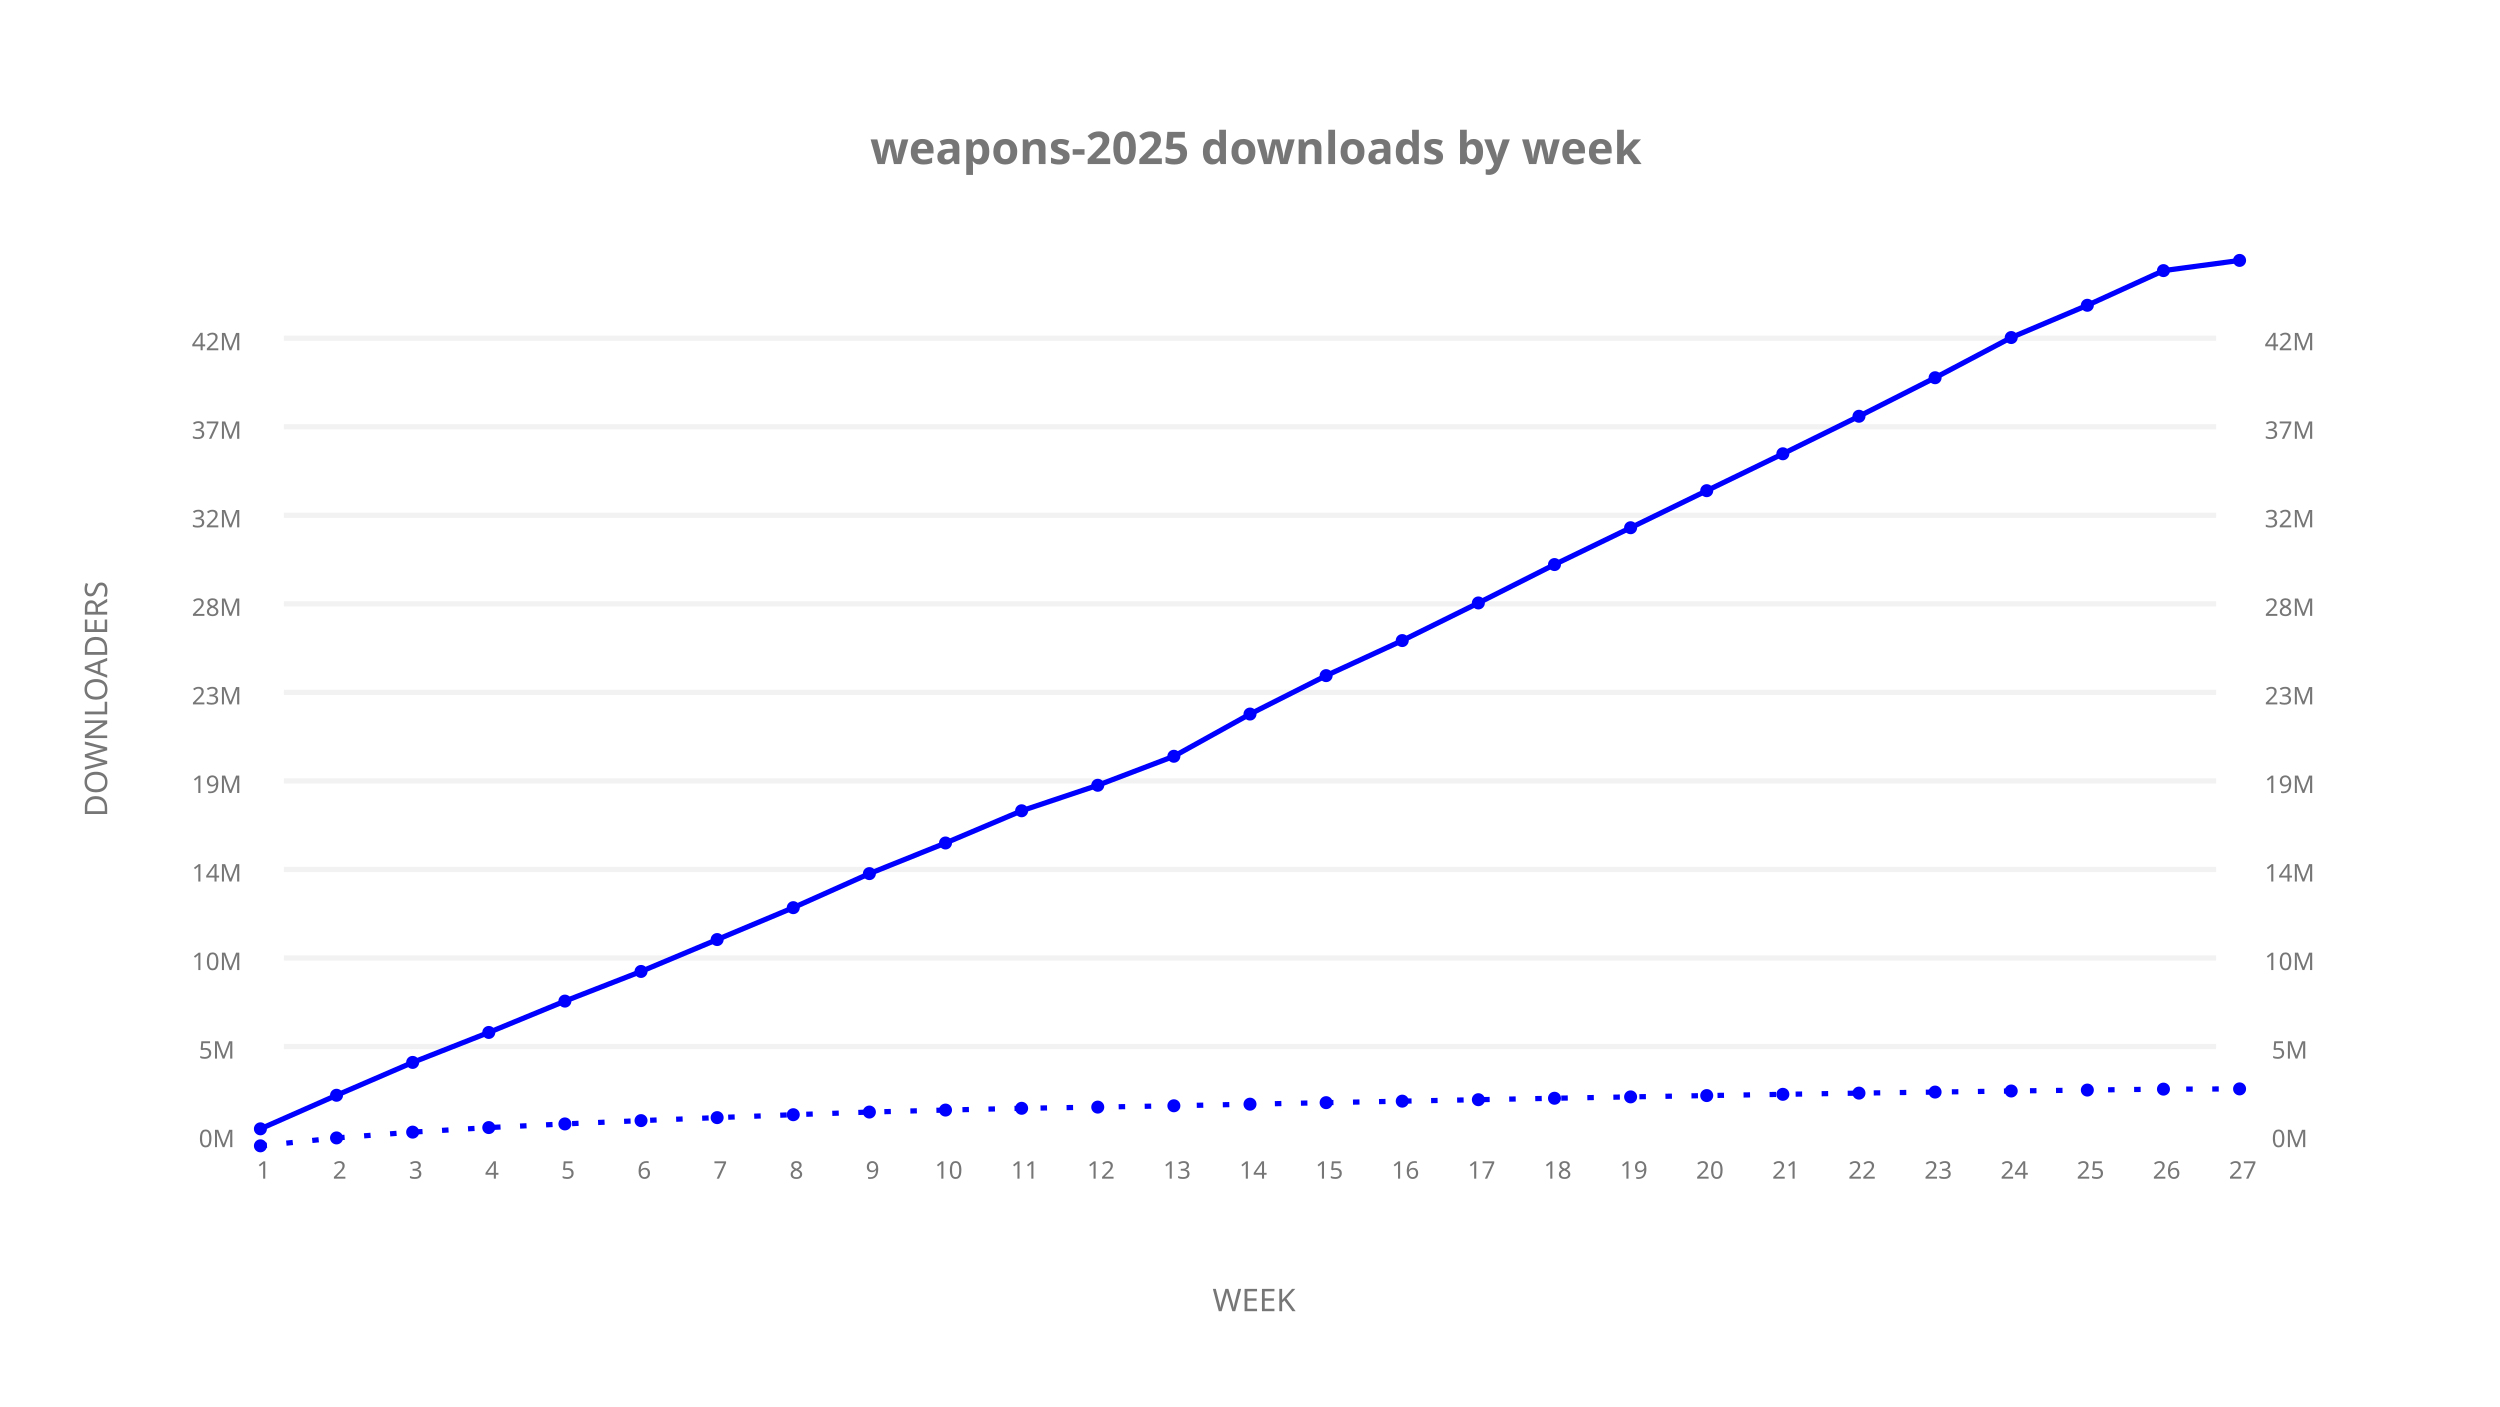
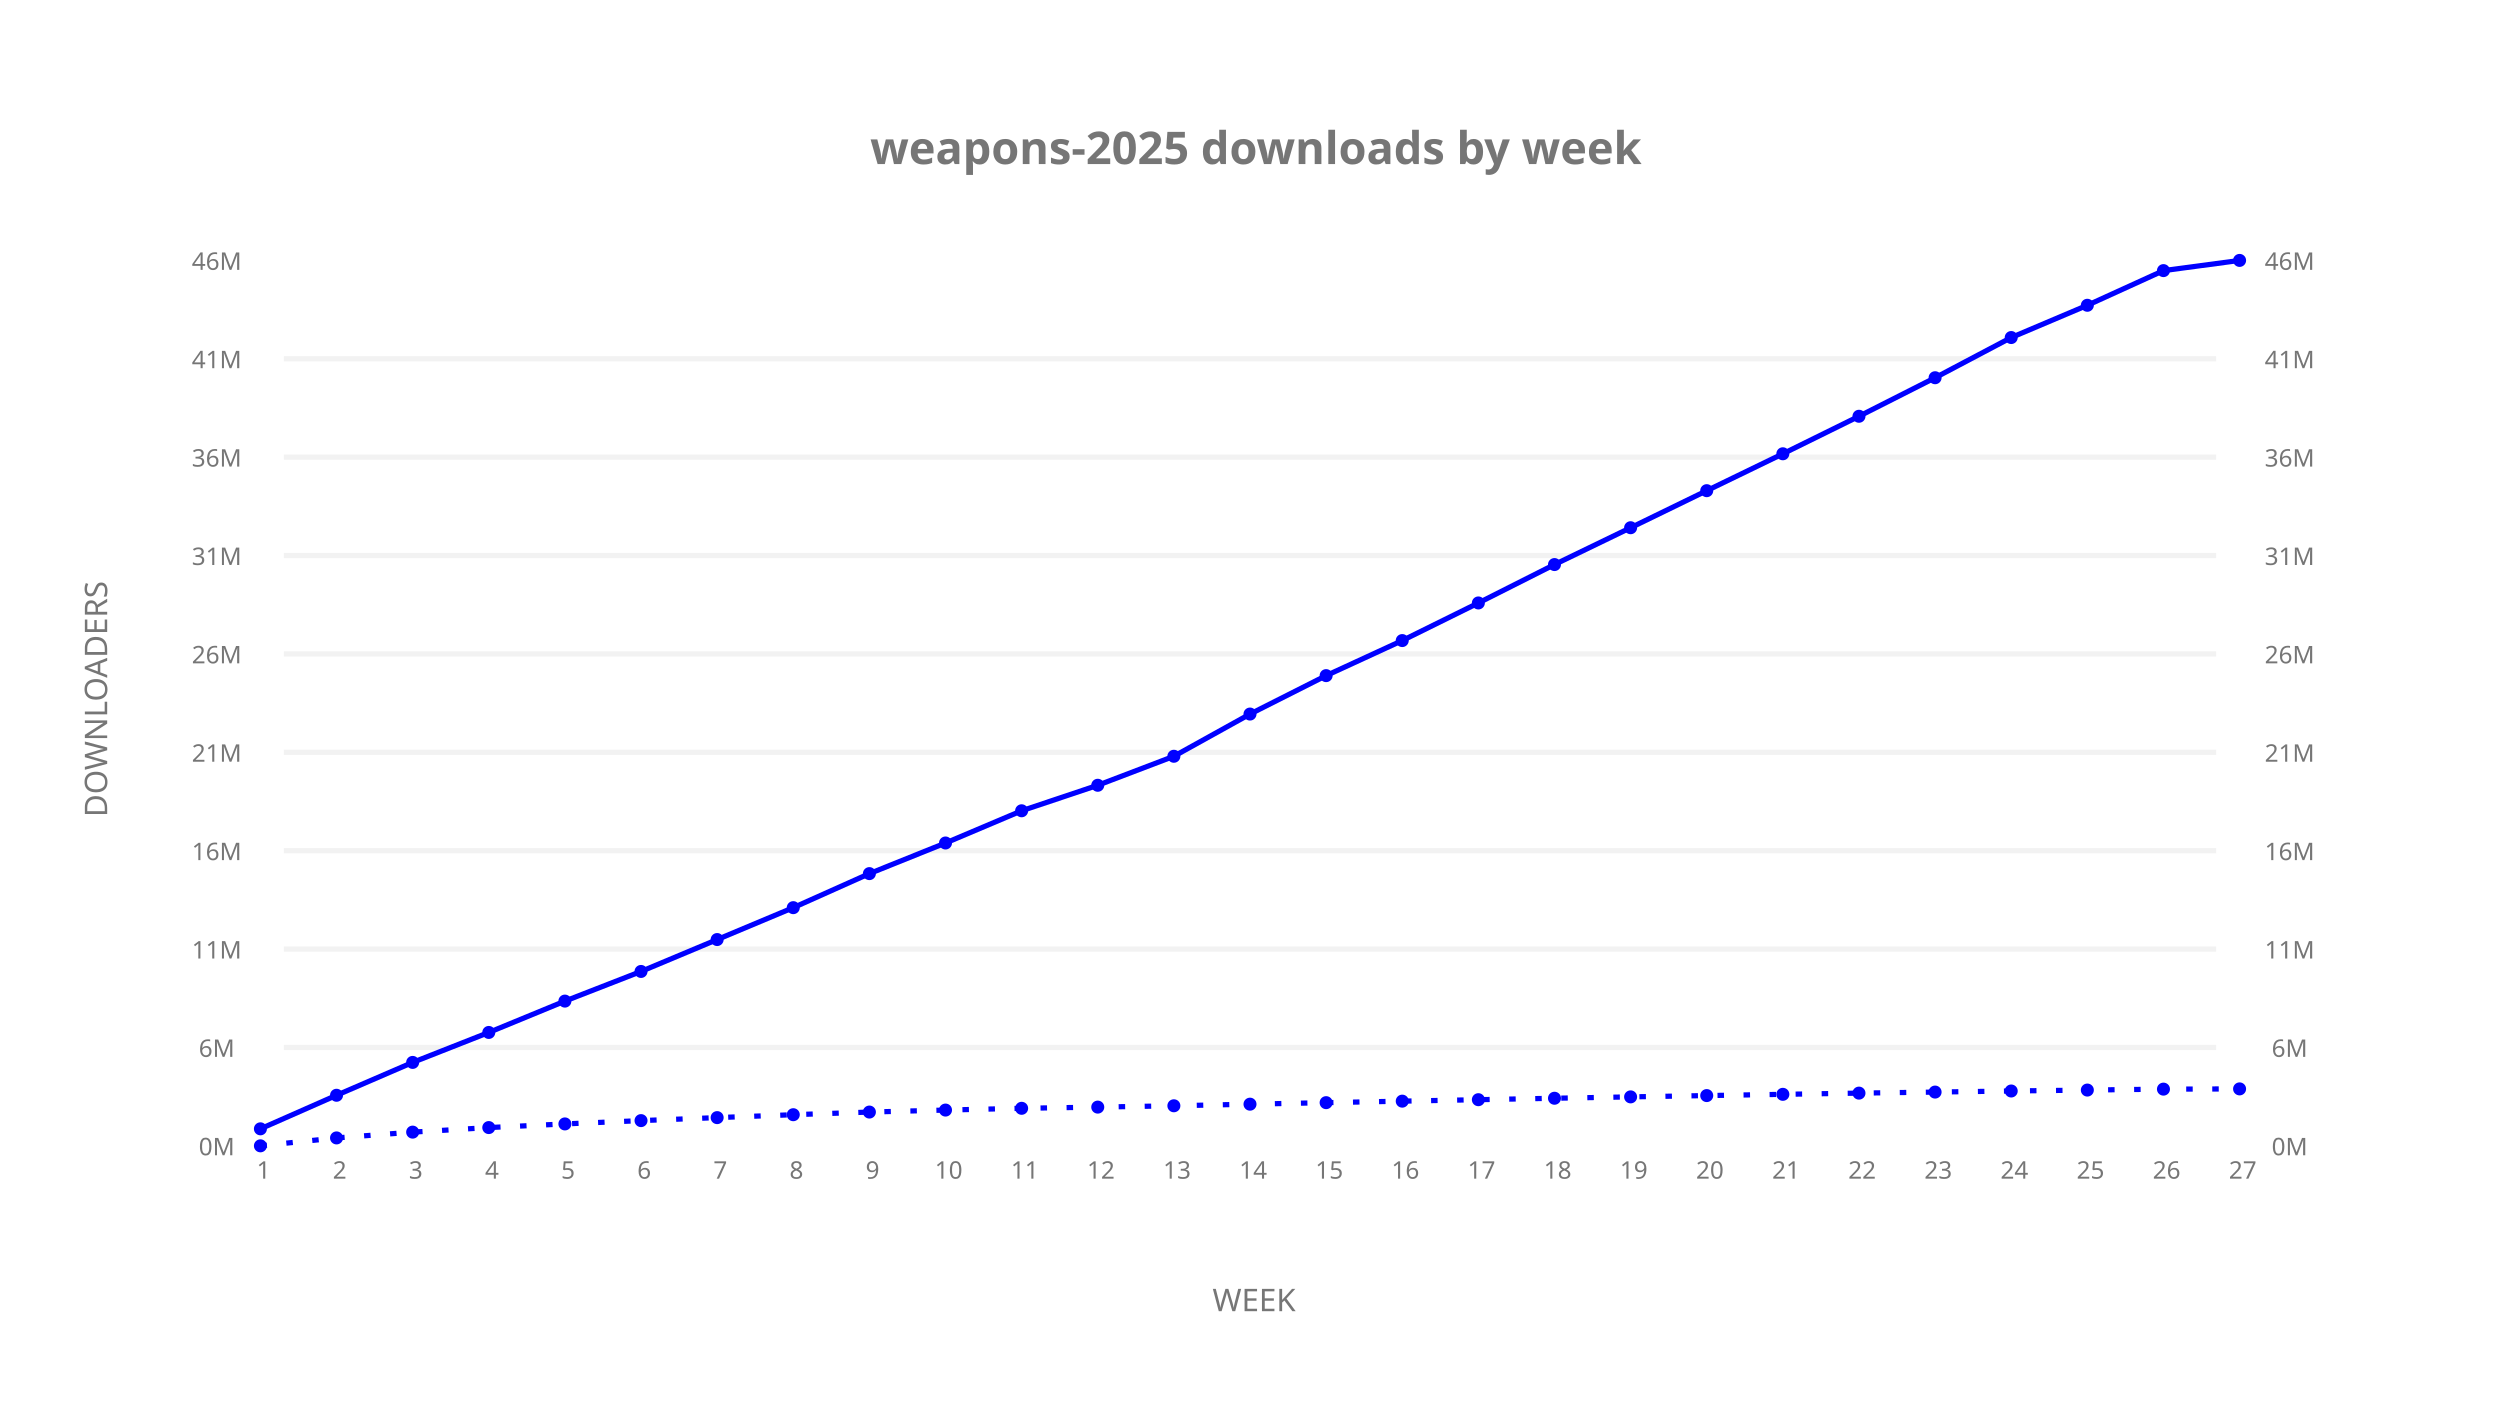
<svg xmlns="http://www.w3.org/2000/svg" xml:space="preserve" id="weapons-2025-downloads-by-week-weapons-2025-week" x="0px" y="0px" width="1920px" height="1080px" viewBox="0 0 1920 1080" enable-background="new 0 0 1920 1080" role="img">
  <g id="annotations">
    <text x="960" y="126" font-family="Atkinson Hyperlegible" font-size="26pt" text-anchor="middle" text-align="center" font-weight="600" font-style="normal" style="fill:rgb(118,118,118); fill-opacity:1; stroke:rgb(118,118,118); stroke-opacity:0; stroke-width:0.5"> weapons-2025 downloads by week</text>
    <g id="axes-lines">
      <text x="960" y="1007" font-family="Atkinson Hyperlegible" font-size="18pt" text-anchor="middle" text-align="center" font-weight="500" font-style="normal" style="fill:rgb(118,118,118); fill-opacity:1; stroke:rgb(118,118,118); stroke-opacity:0; stroke-width:0.5"> WEEK</text>
      <text x="73" y="540" font-family="Atkinson Hyperlegible" font-size="18pt" text-anchor="middle" text-align="center" dominant-baseline="central" font-weight="500" font-style="normal" style="fill:rgb(118,118,118); fill-opacity:1; stroke:rgb(118,118,118); stroke-opacity:0; stroke-width:0.5" transform="rotate(-90,73,540)"> DOWNLOADERS</text>
    </g>
    <g id="tic-y-label-lines">
-       <line x1="218" y1="803.755" x2="1702" y2="803.755" style="fill:rgb(0,0,255); fill-opacity:0; stroke:rgb(242,242,242); stroke-opacity:1; stroke-width:4" />
-       <line x1="218" y1="735.755" x2="1702" y2="735.755" style="fill:rgb(0,0,255); fill-opacity:0; stroke:rgb(242,242,242); stroke-opacity:1; stroke-width:4" />
-       <line x1="218" y1="667.755" x2="1702" y2="667.755" style="fill:rgb(0,0,255); fill-opacity:0; stroke:rgb(242,242,242); stroke-opacity:1; stroke-width:4" />
-       <line x1="218" y1="599.755" x2="1702" y2="599.755" style="fill:rgb(0,0,255); fill-opacity:0; stroke:rgb(242,242,242); stroke-opacity:1; stroke-width:4" />
-       <line x1="218" y1="531.755" x2="1702" y2="531.755" style="fill:rgb(0,0,255); fill-opacity:0; stroke:rgb(242,242,242); stroke-opacity:1; stroke-width:4" />
-       <line x1="218" y1="463.755" x2="1702" y2="463.755" style="fill:rgb(0,0,255); fill-opacity:0; stroke:rgb(242,242,242); stroke-opacity:1; stroke-width:4" />
-       <line x1="218" y1="395.755" x2="1702" y2="395.755" style="fill:rgb(0,0,255); fill-opacity:0; stroke:rgb(242,242,242); stroke-opacity:1; stroke-width:4" />
-       <line x1="218" y1="327.755" x2="1702" y2="327.755" style="fill:rgb(0,0,255); fill-opacity:0; stroke:rgb(242,242,242); stroke-opacity:1; stroke-width:4" />
-       <line x1="218" y1="259.755" x2="1702" y2="259.755" style="fill:rgb(0,0,255); fill-opacity:0; stroke:rgb(242,242,242); stroke-opacity:1; stroke-width:4" />
+       <line x1="218" y1="804.444" x2="1702" y2="804.444" style="fill:rgb(0,0,255); fill-opacity:0; stroke:rgb(242,242,242); stroke-opacity:1; stroke-width:4" />
+       <line x1="218" y1="728.889" x2="1702" y2="728.889" style="fill:rgb(0,0,255); fill-opacity:0; stroke:rgb(242,242,242); stroke-opacity:1; stroke-width:4" />
+       <line x1="218" y1="653.333" x2="1702" y2="653.333" style="fill:rgb(0,0,255); fill-opacity:0; stroke:rgb(242,242,242); stroke-opacity:1; stroke-width:4" />
+       <line x1="218" y1="577.778" x2="1702" y2="577.778" style="fill:rgb(0,0,255); fill-opacity:0; stroke:rgb(242,242,242); stroke-opacity:1; stroke-width:4" />
+       <line x1="218" y1="502.222" x2="1702" y2="502.222" style="fill:rgb(0,0,255); fill-opacity:0; stroke:rgb(242,242,242); stroke-opacity:1; stroke-width:4" />
+       <line x1="218" y1="426.667" x2="1702" y2="426.667" style="fill:rgb(0,0,255); fill-opacity:0; stroke:rgb(242,242,242); stroke-opacity:1; stroke-width:4" />
+       <line x1="218" y1="351.111" x2="1702" y2="351.111" style="fill:rgb(0,0,255); fill-opacity:0; stroke:rgb(242,242,242); stroke-opacity:1; stroke-width:4" />
+       <line x1="218" y1="275.556" x2="1702" y2="275.556" style="fill:rgb(0,0,255); fill-opacity:0; stroke:rgb(242,242,242); stroke-opacity:1; stroke-width:4" />
    </g>
    <g id="tic-x-labels">
      <text x="200" y="898" font-family="Atkinson Hyperlegible" font-size="14pt" text-anchor="middle" text-align="center" dominant-baseline="central" font-weight="400" font-style="normal" style="fill:rgb(118,118,118); fill-opacity:1; stroke:rgb(118,118,118); stroke-opacity:0; stroke-width:0.5"> 1</text>
      <text x="258.462" y="898" font-family="Atkinson Hyperlegible" font-size="14pt" text-anchor="middle" text-align="center" dominant-baseline="central" font-weight="400" font-style="normal" style="fill:rgb(118,118,118); fill-opacity:1; stroke:rgb(118,118,118); stroke-opacity:0; stroke-width:0.5"> 2</text>
      <text x="316.923" y="898" font-family="Atkinson Hyperlegible" font-size="14pt" text-anchor="middle" text-align="center" dominant-baseline="central" font-weight="400" font-style="normal" style="fill:rgb(118,118,118); fill-opacity:1; stroke:rgb(118,118,118); stroke-opacity:0; stroke-width:0.5"> 3</text>
      <text x="375.385" y="898" font-family="Atkinson Hyperlegible" font-size="14pt" text-anchor="middle" text-align="center" dominant-baseline="central" font-weight="400" font-style="normal" style="fill:rgb(118,118,118); fill-opacity:1; stroke:rgb(118,118,118); stroke-opacity:0; stroke-width:0.5"> 4</text>
      <text x="433.846" y="898" font-family="Atkinson Hyperlegible" font-size="14pt" text-anchor="middle" text-align="center" dominant-baseline="central" font-weight="400" font-style="normal" style="fill:rgb(118,118,118); fill-opacity:1; stroke:rgb(118,118,118); stroke-opacity:0; stroke-width:0.5"> 5</text>
      <text x="492.308" y="898" font-family="Atkinson Hyperlegible" font-size="14pt" text-anchor="middle" text-align="center" dominant-baseline="central" font-weight="400" font-style="normal" style="fill:rgb(118,118,118); fill-opacity:1; stroke:rgb(118,118,118); stroke-opacity:0; stroke-width:0.5"> 6</text>
      <text x="550.769" y="898" font-family="Atkinson Hyperlegible" font-size="14pt" text-anchor="middle" text-align="center" dominant-baseline="central" font-weight="400" font-style="normal" style="fill:rgb(118,118,118); fill-opacity:1; stroke:rgb(118,118,118); stroke-opacity:0; stroke-width:0.5"> 7</text>
      <text x="609.231" y="898" font-family="Atkinson Hyperlegible" font-size="14pt" text-anchor="middle" text-align="center" dominant-baseline="central" font-weight="400" font-style="normal" style="fill:rgb(118,118,118); fill-opacity:1; stroke:rgb(118,118,118); stroke-opacity:0; stroke-width:0.5"> 8</text>
      <text x="667.692" y="898" font-family="Atkinson Hyperlegible" font-size="14pt" text-anchor="middle" text-align="center" dominant-baseline="central" font-weight="400" font-style="normal" style="fill:rgb(118,118,118); fill-opacity:1; stroke:rgb(118,118,118); stroke-opacity:0; stroke-width:0.5"> 9</text>
      <text x="726.154" y="898" font-family="Atkinson Hyperlegible" font-size="14pt" text-anchor="middle" text-align="center" dominant-baseline="central" font-weight="400" font-style="normal" style="fill:rgb(118,118,118); fill-opacity:1; stroke:rgb(118,118,118); stroke-opacity:0; stroke-width:0.5"> 10</text>
      <text x="784.615" y="898" font-family="Atkinson Hyperlegible" font-size="14pt" text-anchor="middle" text-align="center" dominant-baseline="central" font-weight="400" font-style="normal" style="fill:rgb(118,118,118); fill-opacity:1; stroke:rgb(118,118,118); stroke-opacity:0; stroke-width:0.5"> 11</text>
      <text x="843.077" y="898" font-family="Atkinson Hyperlegible" font-size="14pt" text-anchor="middle" text-align="center" dominant-baseline="central" font-weight="400" font-style="normal" style="fill:rgb(118,118,118); fill-opacity:1; stroke:rgb(118,118,118); stroke-opacity:0; stroke-width:0.5"> 12</text>
      <text x="901.538" y="898" font-family="Atkinson Hyperlegible" font-size="14pt" text-anchor="middle" text-align="center" dominant-baseline="central" font-weight="400" font-style="normal" style="fill:rgb(118,118,118); fill-opacity:1; stroke:rgb(118,118,118); stroke-opacity:0; stroke-width:0.5"> 13</text>
      <text x="960" y="898" font-family="Atkinson Hyperlegible" font-size="14pt" text-anchor="middle" text-align="center" dominant-baseline="central" font-weight="400" font-style="normal" style="fill:rgb(118,118,118); fill-opacity:1; stroke:rgb(118,118,118); stroke-opacity:0; stroke-width:0.5"> 14</text>
      <text x="1018.462" y="898" font-family="Atkinson Hyperlegible" font-size="14pt" text-anchor="middle" text-align="center" dominant-baseline="central" font-weight="400" font-style="normal" style="fill:rgb(118,118,118); fill-opacity:1; stroke:rgb(118,118,118); stroke-opacity:0; stroke-width:0.5"> 15</text>
      <text x="1076.923" y="898" font-family="Atkinson Hyperlegible" font-size="14pt" text-anchor="middle" text-align="center" dominant-baseline="central" font-weight="400" font-style="normal" style="fill:rgb(118,118,118); fill-opacity:1; stroke:rgb(118,118,118); stroke-opacity:0; stroke-width:0.5"> 16</text>
      <text x="1135.385" y="898" font-family="Atkinson Hyperlegible" font-size="14pt" text-anchor="middle" text-align="center" dominant-baseline="central" font-weight="400" font-style="normal" style="fill:rgb(118,118,118); fill-opacity:1; stroke:rgb(118,118,118); stroke-opacity:0; stroke-width:0.5"> 17</text>
      <text x="1193.846" y="898" font-family="Atkinson Hyperlegible" font-size="14pt" text-anchor="middle" text-align="center" dominant-baseline="central" font-weight="400" font-style="normal" style="fill:rgb(118,118,118); fill-opacity:1; stroke:rgb(118,118,118); stroke-opacity:0; stroke-width:0.5"> 18</text>
      <text x="1252.308" y="898" font-family="Atkinson Hyperlegible" font-size="14pt" text-anchor="middle" text-align="center" dominant-baseline="central" font-weight="400" font-style="normal" style="fill:rgb(118,118,118); fill-opacity:1; stroke:rgb(118,118,118); stroke-opacity:0; stroke-width:0.5"> 19</text>
      <text x="1310.769" y="898" font-family="Atkinson Hyperlegible" font-size="14pt" text-anchor="middle" text-align="center" dominant-baseline="central" font-weight="400" font-style="normal" style="fill:rgb(118,118,118); fill-opacity:1; stroke:rgb(118,118,118); stroke-opacity:0; stroke-width:0.5"> 20</text>
      <text x="1369.231" y="898" font-family="Atkinson Hyperlegible" font-size="14pt" text-anchor="middle" text-align="center" dominant-baseline="central" font-weight="400" font-style="normal" style="fill:rgb(118,118,118); fill-opacity:1; stroke:rgb(118,118,118); stroke-opacity:0; stroke-width:0.5"> 21</text>
      <text x="1427.692" y="898" font-family="Atkinson Hyperlegible" font-size="14pt" text-anchor="middle" text-align="center" dominant-baseline="central" font-weight="400" font-style="normal" style="fill:rgb(118,118,118); fill-opacity:1; stroke:rgb(118,118,118); stroke-opacity:0; stroke-width:0.5"> 22</text>
      <text x="1486.154" y="898" font-family="Atkinson Hyperlegible" font-size="14pt" text-anchor="middle" text-align="center" dominant-baseline="central" font-weight="400" font-style="normal" style="fill:rgb(118,118,118); fill-opacity:1; stroke:rgb(118,118,118); stroke-opacity:0; stroke-width:0.5"> 23</text>
      <text x="1544.615" y="898" font-family="Atkinson Hyperlegible" font-size="14pt" text-anchor="middle" text-align="center" dominant-baseline="central" font-weight="400" font-style="normal" style="fill:rgb(118,118,118); fill-opacity:1; stroke:rgb(118,118,118); stroke-opacity:0; stroke-width:0.5"> 24</text>
      <text x="1603.077" y="898" font-family="Atkinson Hyperlegible" font-size="14pt" text-anchor="middle" text-align="center" dominant-baseline="central" font-weight="400" font-style="normal" style="fill:rgb(118,118,118); fill-opacity:1; stroke:rgb(118,118,118); stroke-opacity:0; stroke-width:0.5"> 25</text>
      <text x="1661.538" y="898" font-family="Atkinson Hyperlegible" font-size="14pt" text-anchor="middle" text-align="center" dominant-baseline="central" font-weight="400" font-style="normal" style="fill:rgb(118,118,118); fill-opacity:1; stroke:rgb(118,118,118); stroke-opacity:0; stroke-width:0.5"> 26</text>
      <text x="1720" y="898" font-family="Atkinson Hyperlegible" font-size="14pt" text-anchor="middle" text-align="center" dominant-baseline="central" font-weight="400" font-style="normal" style="fill:rgb(118,118,118); fill-opacity:1; stroke:rgb(118,118,118); stroke-opacity:0; stroke-width:0.5"> 27</text>
    </g>
    <g id="tic-y-labels">
-       <text x="164" y="873.755" font-family="Atkinson Hyperlegible" font-size="14pt" text-anchor="middle" text-align="center" dominant-baseline="central" font-weight="400" font-style="normal" style="fill:rgb(118,118,118); fill-opacity:1; stroke:rgb(118,118,118); stroke-opacity:0; stroke-width:0.5"> 0M</text>
-       <text x="1756" y="873.755" font-family="Atkinson Hyperlegible" font-size="14pt" text-anchor="middle" text-align="center" dominant-baseline="central" font-weight="400" font-style="normal" style="fill:rgb(118,118,118); fill-opacity:1; stroke:rgb(118,118,118); stroke-opacity:0; stroke-width:0.5"> 0M</text>
-       <text x="164" y="805.755" font-family="Atkinson Hyperlegible" font-size="14pt" text-anchor="middle" text-align="center" dominant-baseline="central" font-weight="400" font-style="normal" style="fill:rgb(118,118,118); fill-opacity:1; stroke:rgb(118,118,118); stroke-opacity:0; stroke-width:0.5"> 5M</text>
-       <text x="1756" y="805.755" font-family="Atkinson Hyperlegible" font-size="14pt" text-anchor="middle" text-align="center" dominant-baseline="central" font-weight="400" font-style="normal" style="fill:rgb(118,118,118); fill-opacity:1; stroke:rgb(118,118,118); stroke-opacity:0; stroke-width:0.5"> 5M</text>
-       <text x="164" y="737.755" font-family="Atkinson Hyperlegible" font-size="14pt" text-anchor="middle" text-align="center" dominant-baseline="central" font-weight="400" font-style="normal" style="fill:rgb(118,118,118); fill-opacity:1; stroke:rgb(118,118,118); stroke-opacity:0; stroke-width:0.5"> 10M</text>
-       <text x="1756" y="737.755" font-family="Atkinson Hyperlegible" font-size="14pt" text-anchor="middle" text-align="center" dominant-baseline="central" font-weight="400" font-style="normal" style="fill:rgb(118,118,118); fill-opacity:1; stroke:rgb(118,118,118); stroke-opacity:0; stroke-width:0.5"> 10M</text>
-       <text x="164" y="669.755" font-family="Atkinson Hyperlegible" font-size="14pt" text-anchor="middle" text-align="center" dominant-baseline="central" font-weight="400" font-style="normal" style="fill:rgb(118,118,118); fill-opacity:1; stroke:rgb(118,118,118); stroke-opacity:0; stroke-width:0.5"> 14M</text>
-       <text x="1756" y="669.755" font-family="Atkinson Hyperlegible" font-size="14pt" text-anchor="middle" text-align="center" dominant-baseline="central" font-weight="400" font-style="normal" style="fill:rgb(118,118,118); fill-opacity:1; stroke:rgb(118,118,118); stroke-opacity:0; stroke-width:0.5"> 14M</text>
-       <text x="164" y="601.755" font-family="Atkinson Hyperlegible" font-size="14pt" text-anchor="middle" text-align="center" dominant-baseline="central" font-weight="400" font-style="normal" style="fill:rgb(118,118,118); fill-opacity:1; stroke:rgb(118,118,118); stroke-opacity:0; stroke-width:0.5"> 19M</text>
-       <text x="1756" y="601.755" font-family="Atkinson Hyperlegible" font-size="14pt" text-anchor="middle" text-align="center" dominant-baseline="central" font-weight="400" font-style="normal" style="fill:rgb(118,118,118); fill-opacity:1; stroke:rgb(118,118,118); stroke-opacity:0; stroke-width:0.5"> 19M</text>
-       <text x="164" y="533.755" font-family="Atkinson Hyperlegible" font-size="14pt" text-anchor="middle" text-align="center" dominant-baseline="central" font-weight="400" font-style="normal" style="fill:rgb(118,118,118); fill-opacity:1; stroke:rgb(118,118,118); stroke-opacity:0; stroke-width:0.5"> 23M</text>
-       <text x="1756" y="533.755" font-family="Atkinson Hyperlegible" font-size="14pt" text-anchor="middle" text-align="center" dominant-baseline="central" font-weight="400" font-style="normal" style="fill:rgb(118,118,118); fill-opacity:1; stroke:rgb(118,118,118); stroke-opacity:0; stroke-width:0.5"> 23M</text>
-       <text x="164" y="465.755" font-family="Atkinson Hyperlegible" font-size="14pt" text-anchor="middle" text-align="center" dominant-baseline="central" font-weight="400" font-style="normal" style="fill:rgb(118,118,118); fill-opacity:1; stroke:rgb(118,118,118); stroke-opacity:0; stroke-width:0.5"> 28M</text>
-       <text x="1756" y="465.755" font-family="Atkinson Hyperlegible" font-size="14pt" text-anchor="middle" text-align="center" dominant-baseline="central" font-weight="400" font-style="normal" style="fill:rgb(118,118,118); fill-opacity:1; stroke:rgb(118,118,118); stroke-opacity:0; stroke-width:0.5"> 28M</text>
-       <text x="164" y="397.755" font-family="Atkinson Hyperlegible" font-size="14pt" text-anchor="middle" text-align="center" dominant-baseline="central" font-weight="400" font-style="normal" style="fill:rgb(118,118,118); fill-opacity:1; stroke:rgb(118,118,118); stroke-opacity:0; stroke-width:0.5"> 32M</text>
-       <text x="1756" y="397.755" font-family="Atkinson Hyperlegible" font-size="14pt" text-anchor="middle" text-align="center" dominant-baseline="central" font-weight="400" font-style="normal" style="fill:rgb(118,118,118); fill-opacity:1; stroke:rgb(118,118,118); stroke-opacity:0; stroke-width:0.5"> 32M</text>
-       <text x="164" y="329.755" font-family="Atkinson Hyperlegible" font-size="14pt" text-anchor="middle" text-align="center" dominant-baseline="central" font-weight="400" font-style="normal" style="fill:rgb(118,118,118); fill-opacity:1; stroke:rgb(118,118,118); stroke-opacity:0; stroke-width:0.5"> 37M</text>
-       <text x="1756" y="329.755" font-family="Atkinson Hyperlegible" font-size="14pt" text-anchor="middle" text-align="center" dominant-baseline="central" font-weight="400" font-style="normal" style="fill:rgb(118,118,118); fill-opacity:1; stroke:rgb(118,118,118); stroke-opacity:0; stroke-width:0.5"> 37M</text>
-       <text x="164" y="261.755" font-family="Atkinson Hyperlegible" font-size="14pt" text-anchor="middle" text-align="center" dominant-baseline="central" font-weight="400" font-style="normal" style="fill:rgb(118,118,118); fill-opacity:1; stroke:rgb(118,118,118); stroke-opacity:0; stroke-width:0.5"> 42M</text>
-       <text x="1756" y="261.755" font-family="Atkinson Hyperlegible" font-size="14pt" text-anchor="middle" text-align="center" dominant-baseline="central" font-weight="400" font-style="normal" style="fill:rgb(118,118,118); fill-opacity:1; stroke:rgb(118,118,118); stroke-opacity:0; stroke-width:0.5"> 42M</text>
+       <text x="164" y="880" font-family="Atkinson Hyperlegible" font-size="14pt" text-anchor="middle" text-align="center" dominant-baseline="central" font-weight="400" font-style="normal" style="fill:rgb(118,118,118); fill-opacity:1; stroke:rgb(118,118,118); stroke-opacity:0; stroke-width:0.5"> 0M</text>
+       <text x="1756" y="880" font-family="Atkinson Hyperlegible" font-size="14pt" text-anchor="middle" text-align="center" dominant-baseline="central" font-weight="400" font-style="normal" style="fill:rgb(118,118,118); fill-opacity:1; stroke:rgb(118,118,118); stroke-opacity:0; stroke-width:0.5"> 0M</text>
+       <text x="164" y="804.444" font-family="Atkinson Hyperlegible" font-size="14pt" text-anchor="middle" text-align="center" dominant-baseline="central" font-weight="400" font-style="normal" style="fill:rgb(118,118,118); fill-opacity:1; stroke:rgb(118,118,118); stroke-opacity:0; stroke-width:0.5"> 6M</text>
+       <text x="1756" y="804.444" font-family="Atkinson Hyperlegible" font-size="14pt" text-anchor="middle" text-align="center" dominant-baseline="central" font-weight="400" font-style="normal" style="fill:rgb(118,118,118); fill-opacity:1; stroke:rgb(118,118,118); stroke-opacity:0; stroke-width:0.5"> 6M</text>
+       <text x="164" y="728.889" font-family="Atkinson Hyperlegible" font-size="14pt" text-anchor="middle" text-align="center" dominant-baseline="central" font-weight="400" font-style="normal" style="fill:rgb(118,118,118); fill-opacity:1; stroke:rgb(118,118,118); stroke-opacity:0; stroke-width:0.5"> 11M</text>
+       <text x="1756" y="728.889" font-family="Atkinson Hyperlegible" font-size="14pt" text-anchor="middle" text-align="center" dominant-baseline="central" font-weight="400" font-style="normal" style="fill:rgb(118,118,118); fill-opacity:1; stroke:rgb(118,118,118); stroke-opacity:0; stroke-width:0.5"> 11M</text>
+       <text x="164" y="653.333" font-family="Atkinson Hyperlegible" font-size="14pt" text-anchor="middle" text-align="center" dominant-baseline="central" font-weight="400" font-style="normal" style="fill:rgb(118,118,118); fill-opacity:1; stroke:rgb(118,118,118); stroke-opacity:0; stroke-width:0.5"> 16M</text>
+       <text x="1756" y="653.333" font-family="Atkinson Hyperlegible" font-size="14pt" text-anchor="middle" text-align="center" dominant-baseline="central" font-weight="400" font-style="normal" style="fill:rgb(118,118,118); fill-opacity:1; stroke:rgb(118,118,118); stroke-opacity:0; stroke-width:0.5"> 16M</text>
+       <text x="164" y="577.778" font-family="Atkinson Hyperlegible" font-size="14pt" text-anchor="middle" text-align="center" dominant-baseline="central" font-weight="400" font-style="normal" style="fill:rgb(118,118,118); fill-opacity:1; stroke:rgb(118,118,118); stroke-opacity:0; stroke-width:0.5"> 21M</text>
+       <text x="1756" y="577.778" font-family="Atkinson Hyperlegible" font-size="14pt" text-anchor="middle" text-align="center" dominant-baseline="central" font-weight="400" font-style="normal" style="fill:rgb(118,118,118); fill-opacity:1; stroke:rgb(118,118,118); stroke-opacity:0; stroke-width:0.5"> 21M</text>
+       <text x="164" y="502.222" font-family="Atkinson Hyperlegible" font-size="14pt" text-anchor="middle" text-align="center" dominant-baseline="central" font-weight="400" font-style="normal" style="fill:rgb(118,118,118); fill-opacity:1; stroke:rgb(118,118,118); stroke-opacity:0; stroke-width:0.5"> 26M</text>
+       <text x="1756" y="502.222" font-family="Atkinson Hyperlegible" font-size="14pt" text-anchor="middle" text-align="center" dominant-baseline="central" font-weight="400" font-style="normal" style="fill:rgb(118,118,118); fill-opacity:1; stroke:rgb(118,118,118); stroke-opacity:0; stroke-width:0.5"> 26M</text>
+       <text x="164" y="426.667" font-family="Atkinson Hyperlegible" font-size="14pt" text-anchor="middle" text-align="center" dominant-baseline="central" font-weight="400" font-style="normal" style="fill:rgb(118,118,118); fill-opacity:1; stroke:rgb(118,118,118); stroke-opacity:0; stroke-width:0.5"> 31M</text>
+       <text x="1756" y="426.667" font-family="Atkinson Hyperlegible" font-size="14pt" text-anchor="middle" text-align="center" dominant-baseline="central" font-weight="400" font-style="normal" style="fill:rgb(118,118,118); fill-opacity:1; stroke:rgb(118,118,118); stroke-opacity:0; stroke-width:0.5"> 31M</text>
+       <text x="164" y="351.111" font-family="Atkinson Hyperlegible" font-size="14pt" text-anchor="middle" text-align="center" dominant-baseline="central" font-weight="400" font-style="normal" style="fill:rgb(118,118,118); fill-opacity:1; stroke:rgb(118,118,118); stroke-opacity:0; stroke-width:0.5"> 36M</text>
+       <text x="1756" y="351.111" font-family="Atkinson Hyperlegible" font-size="14pt" text-anchor="middle" text-align="center" dominant-baseline="central" font-weight="400" font-style="normal" style="fill:rgb(118,118,118); fill-opacity:1; stroke:rgb(118,118,118); stroke-opacity:0; stroke-width:0.5"> 36M</text>
+       <text x="164" y="275.556" font-family="Atkinson Hyperlegible" font-size="14pt" text-anchor="middle" text-align="center" dominant-baseline="central" font-weight="400" font-style="normal" style="fill:rgb(118,118,118); fill-opacity:1; stroke:rgb(118,118,118); stroke-opacity:0; stroke-width:0.5"> 41M</text>
+       <text x="1756" y="275.556" font-family="Atkinson Hyperlegible" font-size="14pt" text-anchor="middle" text-align="center" dominant-baseline="central" font-weight="400" font-style="normal" style="fill:rgb(118,118,118); fill-opacity:1; stroke:rgb(118,118,118); stroke-opacity:0; stroke-width:0.5"> 41M</text>
+       <text x="164" y="200" font-family="Atkinson Hyperlegible" font-size="14pt" text-anchor="middle" text-align="center" dominant-baseline="central" font-weight="400" font-style="normal" style="fill:rgb(118,118,118); fill-opacity:1; stroke:rgb(118,118,118); stroke-opacity:0; stroke-width:0.5"> 46M</text>
+       <text x="1756" y="200" font-family="Atkinson Hyperlegible" font-size="14pt" text-anchor="middle" text-align="center" dominant-baseline="central" font-weight="400" font-style="normal" style="fill:rgb(118,118,118); fill-opacity:1; stroke:rgb(118,118,118); stroke-opacity:0; stroke-width:0.5"> 46M</text>
    </g>
  </g>
  <g id="polyline-weapons-2025 downloads by week">
    <polyline points="200,866.941 258.462,841.17 316.923,815.931 375.385,792.922 433.846,768.846 492.308,746.077 550.769,721.578 609.231,697.081 667.692,670.935 726.154,647.42 784.615,622.678 843.077,603.09 901.538,580.816 960,548.396 1018.46,518.881 1076.92,491.957 1135.38,463.071 1193.85,433.578 1252.31,405.29 1310.77,376.839 1369.23,348.503 1427.69,319.695 1486.15,290.101 1544.62,259.227 1603.08,234.458 1661.54,207.831 1720,200 " style="fill:rgb(0,0,255); fill-opacity:0; stroke:rgb(0,0,255); stroke-opacity:1; stroke-width:4" />
  </g>
  <g id="markers-weapons-2025 downloads by week">
    <circle cx="200" cy="866.941" r="5" style="fill:rgb(0,0,255); fill-opacity:1; stroke:rgb(0,0,255); stroke-opacity:0; stroke-width:4">
</circle>
    <circle cx="258.462" cy="841.17" r="5" style="fill:rgb(0,0,255); fill-opacity:1; stroke:rgb(0,0,255); stroke-opacity:0; stroke-width:4">
</circle>
    <circle cx="316.923" cy="815.931" r="5" style="fill:rgb(0,0,255); fill-opacity:1; stroke:rgb(0,0,255); stroke-opacity:0; stroke-width:4">
</circle>
    <circle cx="375.385" cy="792.922" r="5" style="fill:rgb(0,0,255); fill-opacity:1; stroke:rgb(0,0,255); stroke-opacity:0; stroke-width:4">
</circle>
    <circle cx="433.846" cy="768.846" r="5" style="fill:rgb(0,0,255); fill-opacity:1; stroke:rgb(0,0,255); stroke-opacity:0; stroke-width:4">
</circle>
    <circle cx="492.308" cy="746.077" r="5" style="fill:rgb(0,0,255); fill-opacity:1; stroke:rgb(0,0,255); stroke-opacity:0; stroke-width:4">
</circle>
    <circle cx="550.769" cy="721.578" r="5" style="fill:rgb(0,0,255); fill-opacity:1; stroke:rgb(0,0,255); stroke-opacity:0; stroke-width:4">
</circle>
    <circle cx="609.231" cy="697.081" r="5" style="fill:rgb(0,0,255); fill-opacity:1; stroke:rgb(0,0,255); stroke-opacity:0; stroke-width:4">
</circle>
    <circle cx="667.692" cy="670.935" r="5" style="fill:rgb(0,0,255); fill-opacity:1; stroke:rgb(0,0,255); stroke-opacity:0; stroke-width:4">
</circle>
    <circle cx="726.154" cy="647.42" r="5" style="fill:rgb(0,0,255); fill-opacity:1; stroke:rgb(0,0,255); stroke-opacity:0; stroke-width:4">
</circle>
    <circle cx="784.615" cy="622.678" r="5" style="fill:rgb(0,0,255); fill-opacity:1; stroke:rgb(0,0,255); stroke-opacity:0; stroke-width:4">
</circle>
    <circle cx="843.077" cy="603.09" r="5" style="fill:rgb(0,0,255); fill-opacity:1; stroke:rgb(0,0,255); stroke-opacity:0; stroke-width:4">
</circle>
    <circle cx="901.538" cy="580.816" r="5" style="fill:rgb(0,0,255); fill-opacity:1; stroke:rgb(0,0,255); stroke-opacity:0; stroke-width:4">
</circle>
    <circle cx="960" cy="548.396" r="5" style="fill:rgb(0,0,255); fill-opacity:1; stroke:rgb(0,0,255); stroke-opacity:0; stroke-width:4">
</circle>
    <circle cx="1018.462" cy="518.881" r="5" style="fill:rgb(0,0,255); fill-opacity:1; stroke:rgb(0,0,255); stroke-opacity:0; stroke-width:4">
</circle>
    <circle cx="1076.923" cy="491.957" r="5" style="fill:rgb(0,0,255); fill-opacity:1; stroke:rgb(0,0,255); stroke-opacity:0; stroke-width:4">
</circle>
    <circle cx="1135.385" cy="463.071" r="5" style="fill:rgb(0,0,255); fill-opacity:1; stroke:rgb(0,0,255); stroke-opacity:0; stroke-width:4">
</circle>
    <circle cx="1193.846" cy="433.578" r="5" style="fill:rgb(0,0,255); fill-opacity:1; stroke:rgb(0,0,255); stroke-opacity:0; stroke-width:4">
</circle>
    <circle cx="1252.308" cy="405.29" r="5" style="fill:rgb(0,0,255); fill-opacity:1; stroke:rgb(0,0,255); stroke-opacity:0; stroke-width:4">
</circle>
    <circle cx="1310.769" cy="376.839" r="5" style="fill:rgb(0,0,255); fill-opacity:1; stroke:rgb(0,0,255); stroke-opacity:0; stroke-width:4">
</circle>
    <circle cx="1369.231" cy="348.503" r="5" style="fill:rgb(0,0,255); fill-opacity:1; stroke:rgb(0,0,255); stroke-opacity:0; stroke-width:4">
</circle>
    <circle cx="1427.692" cy="319.695" r="5" style="fill:rgb(0,0,255); fill-opacity:1; stroke:rgb(0,0,255); stroke-opacity:0; stroke-width:4">
</circle>
    <circle cx="1486.154" cy="290.101" r="5" style="fill:rgb(0,0,255); fill-opacity:1; stroke:rgb(0,0,255); stroke-opacity:0; stroke-width:4">
</circle>
    <circle cx="1544.615" cy="259.227" r="5" style="fill:rgb(0,0,255); fill-opacity:1; stroke:rgb(0,0,255); stroke-opacity:0; stroke-width:4">
</circle>
    <circle cx="1603.077" cy="234.458" r="5" style="fill:rgb(0,0,255); fill-opacity:1; stroke:rgb(0,0,255); stroke-opacity:0; stroke-width:4">
</circle>
    <circle cx="1661.538" cy="207.831" r="5" style="fill:rgb(0,0,255); fill-opacity:1; stroke:rgb(0,0,255); stroke-opacity:0; stroke-width:4">
</circle>
    <circle cx="1720" cy="200" r="5" style="fill:rgb(0,0,255); fill-opacity:1; stroke:rgb(0,0,255); stroke-opacity:0; stroke-width:4">
</circle>
  </g>
  <g id="polyline-weapons-2025 downloads by week uploaders">
    <polyline points="200,880 258.462,873.923 316.923,869.474 375.385,865.974 433.846,863.175 492.308,860.629 550.769,858.333 609.231,856.094 667.692,854.065 726.154,852.532 784.615,851.18 843.077,850.261 901.538,849.239 960,848.01 1018.46,846.841 1076.92,845.684 1135.38,844.563 1193.85,843.456 1252.31,842.403 1310.77,841.404 1369.23,840.447 1427.69,839.52 1486.15,838.713 1544.62,837.889 1603.08,837.168 1661.54,836.453 1720,836.271 " stroke-dasharray="5 15" style="fill:rgb(0,0,255); fill-opacity:0; stroke:rgb(0,0,255); stroke-opacity:1; stroke-width:4" />
  </g>
  <g id="markers-weapons-2025 downloads by week uploaders">
    <circle cx="200" cy="880" r="5" style="fill:rgb(0,0,255); fill-opacity:1; stroke:rgb(0,0,255); stroke-opacity:0; stroke-width:4">
</circle>
    <circle cx="258.462" cy="873.923" r="5" style="fill:rgb(0,0,255); fill-opacity:1; stroke:rgb(0,0,255); stroke-opacity:0; stroke-width:4">
</circle>
    <circle cx="316.923" cy="869.474" r="5" style="fill:rgb(0,0,255); fill-opacity:1; stroke:rgb(0,0,255); stroke-opacity:0; stroke-width:4">
</circle>
    <circle cx="375.385" cy="865.974" r="5" style="fill:rgb(0,0,255); fill-opacity:1; stroke:rgb(0,0,255); stroke-opacity:0; stroke-width:4">
</circle>
    <circle cx="433.846" cy="863.175" r="5" style="fill:rgb(0,0,255); fill-opacity:1; stroke:rgb(0,0,255); stroke-opacity:0; stroke-width:4">
</circle>
    <circle cx="492.308" cy="860.629" r="5" style="fill:rgb(0,0,255); fill-opacity:1; stroke:rgb(0,0,255); stroke-opacity:0; stroke-width:4">
</circle>
    <circle cx="550.769" cy="858.333" r="5" style="fill:rgb(0,0,255); fill-opacity:1; stroke:rgb(0,0,255); stroke-opacity:0; stroke-width:4">
</circle>
    <circle cx="609.231" cy="856.094" r="5" style="fill:rgb(0,0,255); fill-opacity:1; stroke:rgb(0,0,255); stroke-opacity:0; stroke-width:4">
</circle>
    <circle cx="667.692" cy="854.065" r="5" style="fill:rgb(0,0,255); fill-opacity:1; stroke:rgb(0,0,255); stroke-opacity:0; stroke-width:4">
</circle>
    <circle cx="726.154" cy="852.532" r="5" style="fill:rgb(0,0,255); fill-opacity:1; stroke:rgb(0,0,255); stroke-opacity:0; stroke-width:4">
</circle>
    <circle cx="784.615" cy="851.18" r="5" style="fill:rgb(0,0,255); fill-opacity:1; stroke:rgb(0,0,255); stroke-opacity:0; stroke-width:4">
</circle>
    <circle cx="843.077" cy="850.261" r="5" style="fill:rgb(0,0,255); fill-opacity:1; stroke:rgb(0,0,255); stroke-opacity:0; stroke-width:4">
</circle>
    <circle cx="901.538" cy="849.239" r="5" style="fill:rgb(0,0,255); fill-opacity:1; stroke:rgb(0,0,255); stroke-opacity:0; stroke-width:4">
</circle>
    <circle cx="960" cy="848.01" r="5" style="fill:rgb(0,0,255); fill-opacity:1; stroke:rgb(0,0,255); stroke-opacity:0; stroke-width:4">
</circle>
    <circle cx="1018.462" cy="846.841" r="5" style="fill:rgb(0,0,255); fill-opacity:1; stroke:rgb(0,0,255); stroke-opacity:0; stroke-width:4">
</circle>
    <circle cx="1076.923" cy="845.684" r="5" style="fill:rgb(0,0,255); fill-opacity:1; stroke:rgb(0,0,255); stroke-opacity:0; stroke-width:4">
</circle>
    <circle cx="1135.385" cy="844.563" r="5" style="fill:rgb(0,0,255); fill-opacity:1; stroke:rgb(0,0,255); stroke-opacity:0; stroke-width:4">
</circle>
    <circle cx="1193.846" cy="843.456" r="5" style="fill:rgb(0,0,255); fill-opacity:1; stroke:rgb(0,0,255); stroke-opacity:0; stroke-width:4">
</circle>
    <circle cx="1252.308" cy="842.403" r="5" style="fill:rgb(0,0,255); fill-opacity:1; stroke:rgb(0,0,255); stroke-opacity:0; stroke-width:4">
</circle>
    <circle cx="1310.769" cy="841.404" r="5" style="fill:rgb(0,0,255); fill-opacity:1; stroke:rgb(0,0,255); stroke-opacity:0; stroke-width:4">
</circle>
    <circle cx="1369.231" cy="840.447" r="5" style="fill:rgb(0,0,255); fill-opacity:1; stroke:rgb(0,0,255); stroke-opacity:0; stroke-width:4">
</circle>
    <circle cx="1427.692" cy="839.52" r="5" style="fill:rgb(0,0,255); fill-opacity:1; stroke:rgb(0,0,255); stroke-opacity:0; stroke-width:4">
</circle>
    <circle cx="1486.154" cy="838.713" r="5" style="fill:rgb(0,0,255); fill-opacity:1; stroke:rgb(0,0,255); stroke-opacity:0; stroke-width:4">
</circle>
    <circle cx="1544.615" cy="837.889" r="5" style="fill:rgb(0,0,255); fill-opacity:1; stroke:rgb(0,0,255); stroke-opacity:0; stroke-width:4">
</circle>
    <circle cx="1603.077" cy="837.168" r="5" style="fill:rgb(0,0,255); fill-opacity:1; stroke:rgb(0,0,255); stroke-opacity:0; stroke-width:4">
</circle>
    <circle cx="1661.538" cy="836.453" r="5" style="fill:rgb(0,0,255); fill-opacity:1; stroke:rgb(0,0,255); stroke-opacity:0; stroke-width:4">
</circle>
    <circle cx="1720" cy="836.271" r="5" style="fill:rgb(0,0,255); fill-opacity:1; stroke:rgb(0,0,255); stroke-opacity:0; stroke-width:4">
</circle>
  </g>
</svg>
